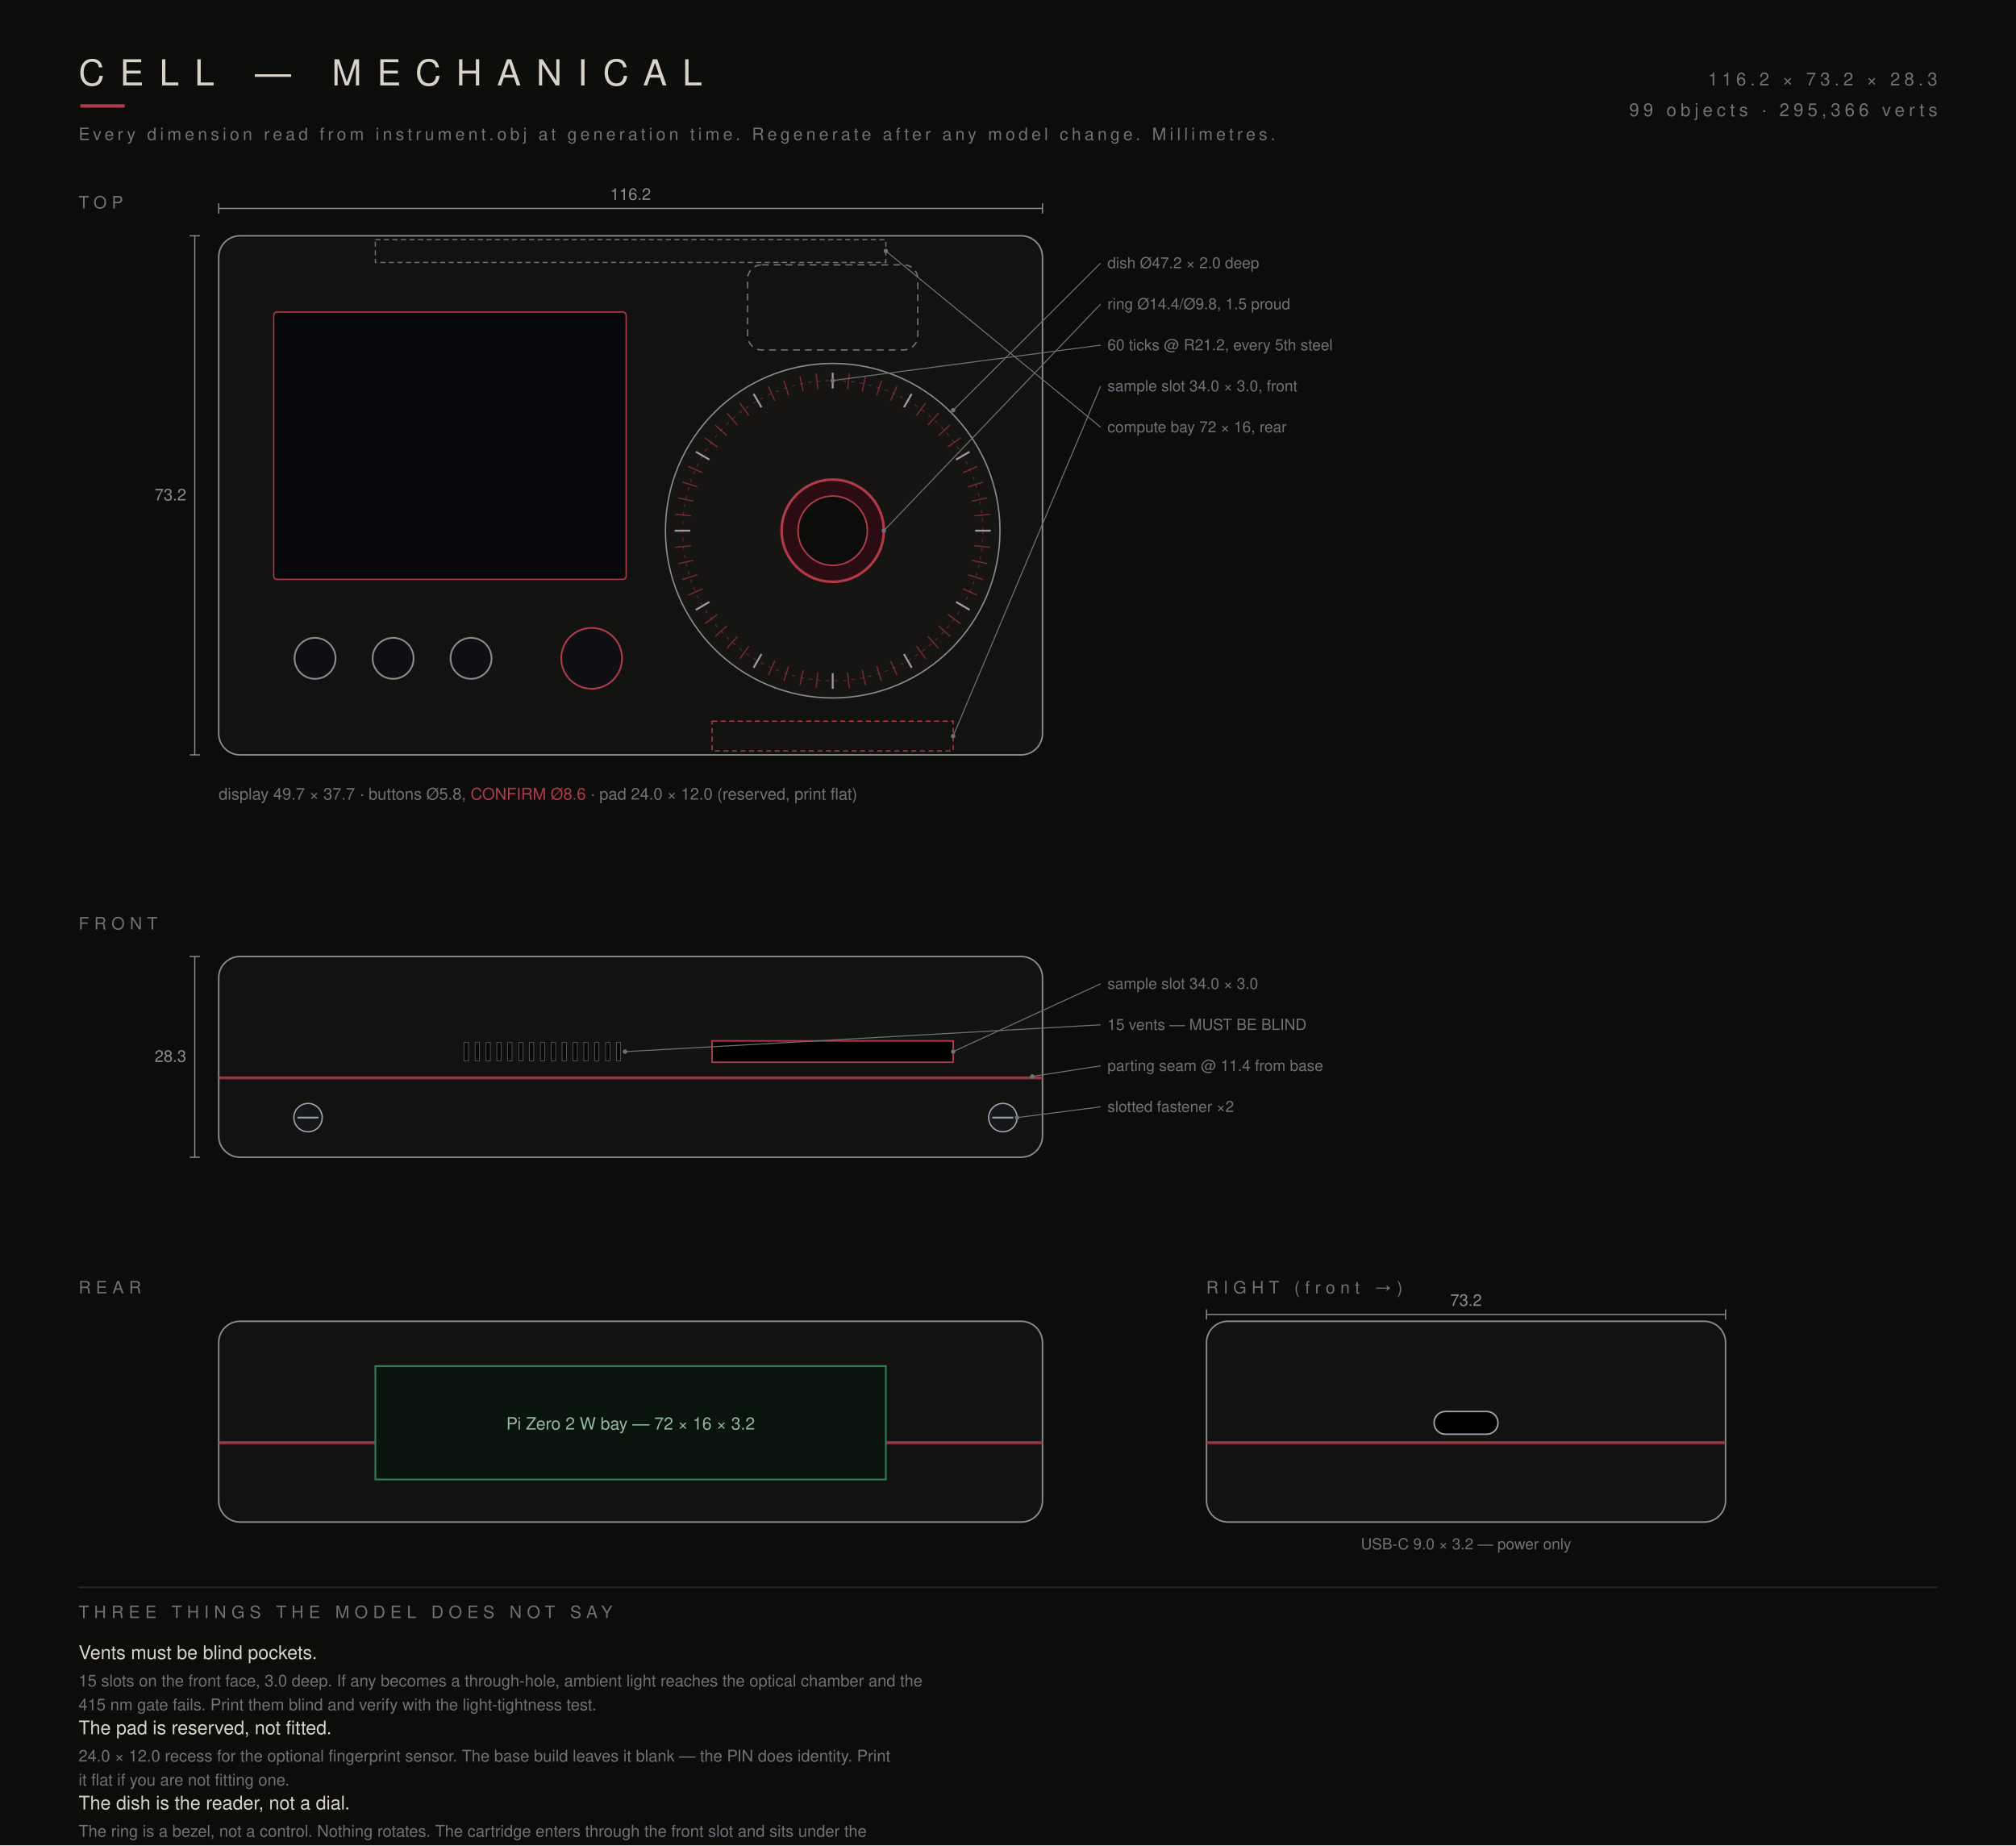
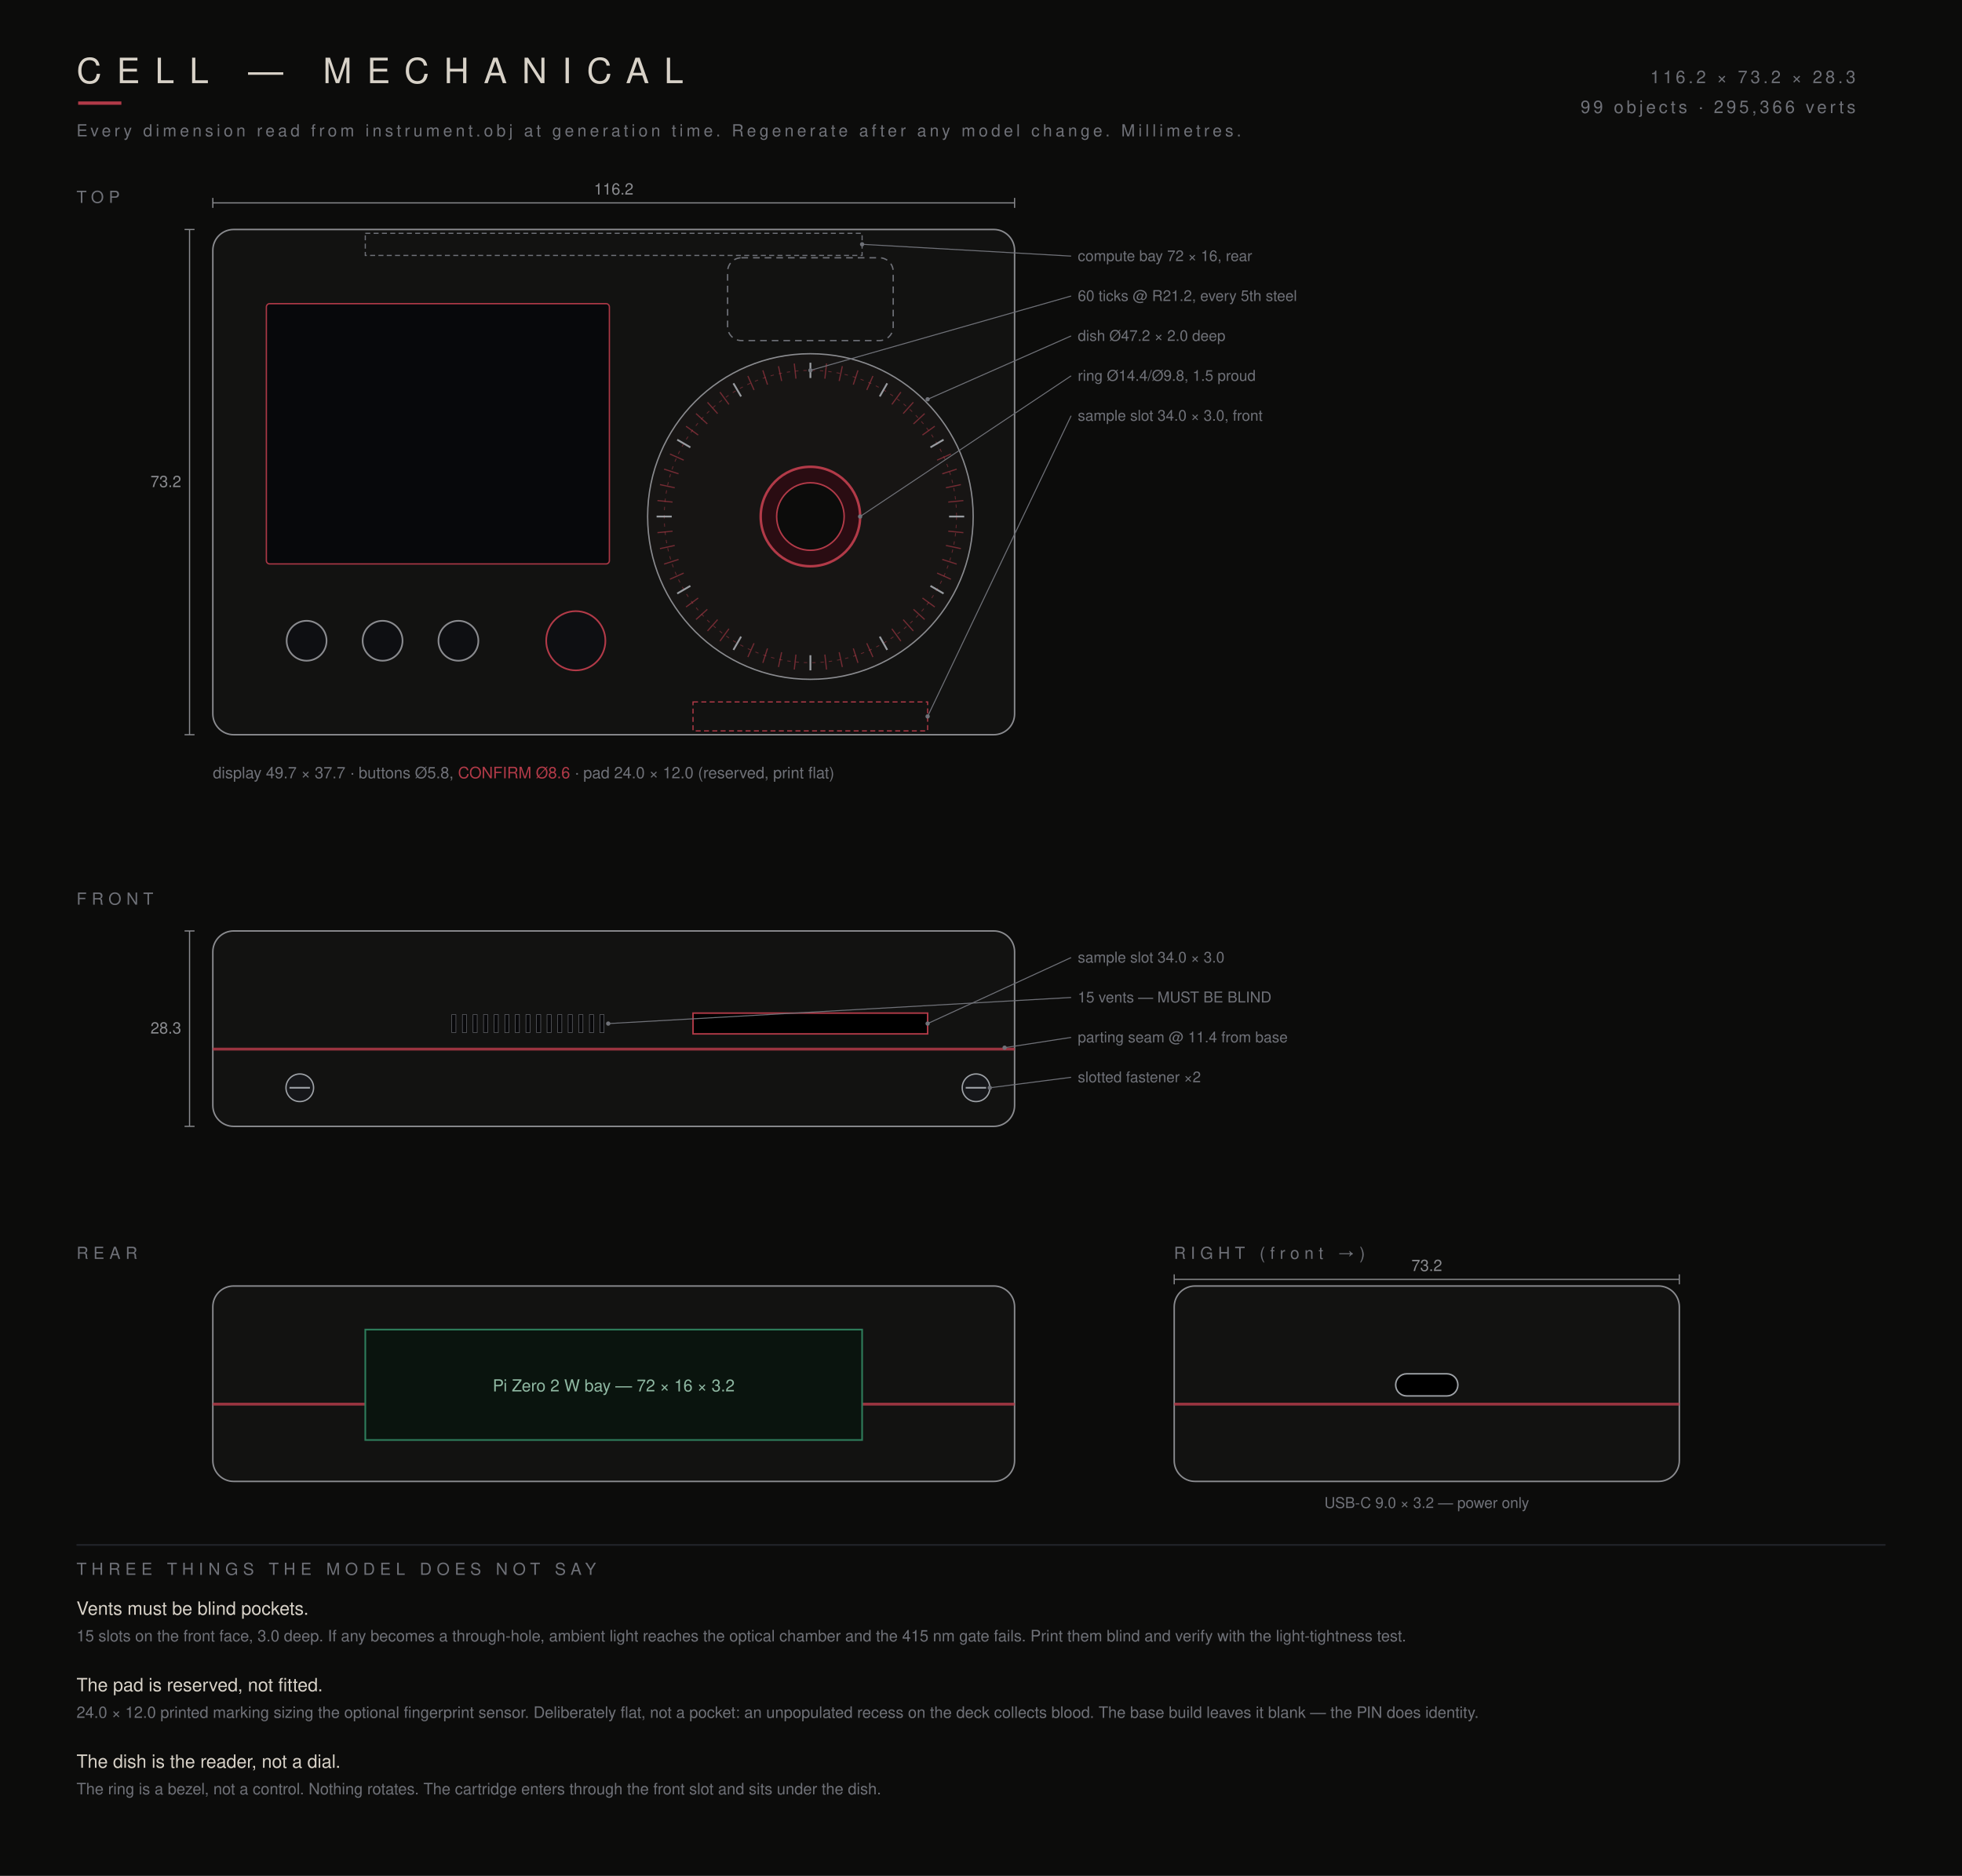
- <svg xmlns="http://www.w3.org/2000/svg" viewBox="0 0 1180 1080" width="1180" height="1080" font-family="Helvetica Neue, Helvetica, Arial, sans-serif">
-   <rect width="1180" height="1080" fill="#0C0C0B" />
+ <svg xmlns="http://www.w3.org/2000/svg" viewBox="0 0 1180 1128" width="1180" height="1128" font-family="Helvetica Neue, Helvetica, Arial, sans-serif">
+   <rect width="1180" height="1128" fill="#0C0C0B" />
  <text x="46" y="50" font-size="21" font-weight="200" letter-spacing="9" fill="#D8D2C8">CELL — MECHANICAL</text>
  <rect x="47" y="61" width="26" height="2" fill="#B23A48" />
  <text x="46" y="82" font-size="10" letter-spacing="2" fill="#6F7178">Every dimension read from instrument.obj at generation time. Regenerate after any model change. Millimetres.</text>
-   <text x="1134" y="50" text-anchor="end" font-size="10.5" letter-spacing="2.4" fill="#6F7178">116.2 × 73.2 × 28.3</text>
-   <text x="1134" y="68" text-anchor="end" font-size="10.5" letter-spacing="2.4" fill="#6F7178">99 objects · 295,366 verts</text>
+   <text x="1116" y="50" text-anchor="end" font-size="10.5" letter-spacing="1.8" fill="#6F7178">116.2 × 73.2 × 28.3</text>
+   <text x="1116" y="68" text-anchor="end" font-size="10.5" letter-spacing="1.8" fill="#6F7178">99 objects · 295,366 verts</text>
  <text x="46" y="122" font-size="10" letter-spacing="3" fill="#6F7178">TOP</text>
  <rect x="128.0" y="138.0" width="482.2" height="303.8" rx="12.5" fill="#121211" stroke="#8A8B8F" stroke-width="0.9" />
  <circle cx="487.4" cy="310.6" r="97.9" fill="#171514" stroke="#8A8B8F" stroke-width="0.8" />
  <circle cx="487.4" cy="310.6" r="87.9" fill="none" stroke="#B23A48" stroke-width="0.5" opacity="0.5" stroke-dasharray="2 3" />
  <line x1="570.8" y1="310.6" x2="579.9" y2="310.6" stroke="#9FA3A8" stroke-width="1.1" opacity="0.95" />
  <line x1="570.3" y1="319.4" x2="579.4" y2="320.3" stroke="#B23A48" stroke-width="0.7" opacity="0.6" />
  <line x1="568.9" y1="328.0" x2="577.9" y2="329.9" stroke="#B23A48" stroke-width="0.7" opacity="0.6" />
  <line x1="566.7" y1="336.4" x2="575.4" y2="339.2" stroke="#B23A48" stroke-width="0.7" opacity="0.6" />
  <line x1="563.6" y1="344.6" x2="571.9" y2="348.3" stroke="#B23A48" stroke-width="0.7" opacity="0.6" />
  <line x1="559.6" y1="352.3" x2="567.5" y2="356.9" stroke="#9FA3A8" stroke-width="1.1" opacity="0.95" />
  <line x1="554.8" y1="359.6" x2="562.2" y2="365.0" stroke="#B23A48" stroke-width="0.7" opacity="0.6" />
  <line x1="549.4" y1="366.4" x2="556.1" y2="372.5" stroke="#B23A48" stroke-width="0.7" opacity="0.6" />
  <line x1="543.2" y1="372.6" x2="549.3" y2="379.4" stroke="#B23A48" stroke-width="0.7" opacity="0.6" />
  <line x1="536.4" y1="378.1" x2="541.8" y2="385.5" stroke="#B23A48" stroke-width="0.7" opacity="0.6" />
  <line x1="529.1" y1="382.8" x2="533.6" y2="390.8" stroke="#9FA3A8" stroke-width="1.1" opacity="0.95" />
  <line x1="521.3" y1="386.8" x2="525.0" y2="395.1" stroke="#B23A48" stroke-width="0.7" opacity="0.6" />
  <line x1="513.2" y1="389.9" x2="516.0" y2="398.6" stroke="#B23A48" stroke-width="0.7" opacity="0.6" />
  <line x1="504.7" y1="392.2" x2="506.6" y2="401.1" stroke="#B23A48" stroke-width="0.7" opacity="0.6" />
  <line x1="496.1" y1="393.6" x2="497.1" y2="402.6" stroke="#B23A48" stroke-width="0.7" opacity="0.6" />
  <line x1="487.4" y1="394.0" x2="487.4" y2="403.1" stroke="#9FA3A8" stroke-width="1.1" opacity="0.95" />
  <line x1="478.7" y1="393.6" x2="477.7" y2="402.6" stroke="#B23A48" stroke-width="0.7" opacity="0.6" />
  <line x1="470.1" y1="392.2" x2="468.2" y2="401.1" stroke="#B23A48" stroke-width="0.7" opacity="0.6" />
  <line x1="461.6" y1="389.9" x2="458.8" y2="398.6" stroke="#B23A48" stroke-width="0.7" opacity="0.6" />
  <line x1="453.5" y1="386.8" x2="449.8" y2="395.1" stroke="#B23A48" stroke-width="0.7" opacity="0.6" />
  <line x1="445.7" y1="382.8" x2="441.1" y2="390.8" stroke="#9FA3A8" stroke-width="1.1" opacity="0.95" />
  <line x1="438.4" y1="378.1" x2="433.0" y2="385.5" stroke="#B23A48" stroke-width="0.7" opacity="0.6" />
  <line x1="431.6" y1="372.6" x2="425.5" y2="379.4" stroke="#B23A48" stroke-width="0.7" opacity="0.6" />
  <line x1="425.4" y1="366.4" x2="418.6" y2="372.5" stroke="#B23A48" stroke-width="0.7" opacity="0.6" />
  <line x1="419.9" y1="359.6" x2="412.6" y2="365.0" stroke="#B23A48" stroke-width="0.7" opacity="0.6" />
  <line x1="415.2" y1="352.3" x2="407.3" y2="356.9" stroke="#9FA3A8" stroke-width="1.1" opacity="0.95" />
  <line x1="411.2" y1="344.6" x2="402.9" y2="348.3" stroke="#B23A48" stroke-width="0.7" opacity="0.6" />
  <line x1="408.1" y1="336.4" x2="399.4" y2="339.2" stroke="#B23A48" stroke-width="0.7" opacity="0.6" />
  <line x1="405.8" y1="328.0" x2="396.9" y2="329.9" stroke="#B23A48" stroke-width="0.7" opacity="0.6" />
  <line x1="404.5" y1="319.4" x2="395.4" y2="320.3" stroke="#B23A48" stroke-width="0.7" opacity="0.6" />
  <line x1="404.0" y1="310.6" x2="394.9" y2="310.6" stroke="#9FA3A8" stroke-width="1.1" opacity="0.95" />
  <line x1="404.5" y1="301.9" x2="395.4" y2="301.0" stroke="#B23A48" stroke-width="0.7" opacity="0.6" />
  <line x1="405.8" y1="293.3" x2="396.9" y2="291.4" stroke="#B23A48" stroke-width="0.7" opacity="0.6" />
  <line x1="408.1" y1="284.9" x2="399.4" y2="282.1" stroke="#B23A48" stroke-width="0.7" opacity="0.6" />
  <line x1="411.2" y1="276.7" x2="402.9" y2="273.0" stroke="#B23A48" stroke-width="0.7" opacity="0.6" />
  <line x1="415.2" y1="269.0" x2="407.3" y2="264.4" stroke="#9FA3A8" stroke-width="1.1" opacity="0.95" />
  <line x1="419.9" y1="261.6" x2="412.6" y2="256.3" stroke="#B23A48" stroke-width="0.7" opacity="0.6" />
  <line x1="425.4" y1="254.9" x2="418.6" y2="248.7" stroke="#B23A48" stroke-width="0.7" opacity="0.6" />
  <line x1="431.6" y1="248.7" x2="425.5" y2="241.9" stroke="#B23A48" stroke-width="0.7" opacity="0.6" />
  <line x1="438.4" y1="243.2" x2="433.0" y2="235.8" stroke="#B23A48" stroke-width="0.7" opacity="0.6" />
  <line x1="445.7" y1="238.4" x2="441.1" y2="230.5" stroke="#9FA3A8" stroke-width="1.1" opacity="0.95" />
  <line x1="453.5" y1="234.5" x2="449.8" y2="226.1" stroke="#B23A48" stroke-width="0.7" opacity="0.6" />
  <line x1="461.6" y1="231.3" x2="458.8" y2="222.7" stroke="#B23A48" stroke-width="0.7" opacity="0.6" />
  <line x1="470.1" y1="229.1" x2="468.2" y2="220.2" stroke="#B23A48" stroke-width="0.7" opacity="0.6" />
  <line x1="478.7" y1="227.7" x2="477.7" y2="218.6" stroke="#B23A48" stroke-width="0.7" opacity="0.6" />
  <line x1="487.4" y1="227.3" x2="487.4" y2="218.1" stroke="#9FA3A8" stroke-width="1.1" opacity="0.95" />
  <line x1="496.1" y1="227.7" x2="497.1" y2="218.6" stroke="#B23A48" stroke-width="0.7" opacity="0.6" />
  <line x1="504.7" y1="229.1" x2="506.6" y2="220.2" stroke="#B23A48" stroke-width="0.7" opacity="0.6" />
  <line x1="513.2" y1="231.3" x2="516.0" y2="222.7" stroke="#B23A48" stroke-width="0.7" opacity="0.6" />
  <line x1="521.3" y1="234.5" x2="525.0" y2="226.1" stroke="#B23A48" stroke-width="0.7" opacity="0.6" />
  <line x1="529.1" y1="238.4" x2="533.6" y2="230.5" stroke="#9FA3A8" stroke-width="1.1" opacity="0.95" />
  <line x1="536.4" y1="243.2" x2="541.8" y2="235.8" stroke="#B23A48" stroke-width="0.7" opacity="0.6" />
  <line x1="543.2" y1="248.7" x2="549.3" y2="241.9" stroke="#B23A48" stroke-width="0.7" opacity="0.6" />
  <line x1="549.4" y1="254.9" x2="556.1" y2="248.7" stroke="#B23A48" stroke-width="0.7" opacity="0.6" />
  <line x1="554.8" y1="261.6" x2="562.2" y2="256.3" stroke="#B23A48" stroke-width="0.7" opacity="0.6" />
  <line x1="559.6" y1="269.0" x2="567.5" y2="264.4" stroke="#9FA3A8" stroke-width="1.1" opacity="0.95" />
  <line x1="563.6" y1="276.7" x2="571.9" y2="273.0" stroke="#B23A48" stroke-width="0.7" opacity="0.6" />
  <line x1="566.7" y1="284.9" x2="575.4" y2="282.1" stroke="#B23A48" stroke-width="0.7" opacity="0.6" />
  <line x1="568.9" y1="293.3" x2="577.9" y2="291.4" stroke="#B23A48" stroke-width="0.7" opacity="0.6" />
  <line x1="570.3" y1="301.9" x2="579.4" y2="301.0" stroke="#B23A48" stroke-width="0.7" opacity="0.6" />
  <circle cx="487.4" cy="310.6" r="29.9" fill="#2A0C12" stroke="#B23A48" stroke-width="1.5" />
  <circle cx="487.4" cy="310.6" r="20.3" fill="#0C0C0B" stroke="#B23A48" stroke-width="0.9" />
  <rect x="160.2" y="182.6" width="206.3" height="156.5" rx="2" fill="#06070A" stroke="#B23A48" stroke-width="0.8" opacity="0.95" />
  <rect x="437.6" y="155.0" width="99.6" height="49.8" rx="8.3" fill="none" stroke="#6F7178" stroke-width="0.8" stroke-dasharray="4 3" />
  <circle cx="184.4" cy="385.3" r="12.0" fill="#0E0F12" stroke="#8A8B8F" stroke-width="1.0" />
  <circle cx="230.1" cy="385.3" r="12.0" fill="#0E0F12" stroke="#8A8B8F" stroke-width="1.0" />
  <circle cx="275.7" cy="385.3" r="12.0" fill="#0E0F12" stroke="#8A8B8F" stroke-width="1.0" />
  <circle cx="346.3" cy="385.3" r="17.8" fill="#0E0F12" stroke="#B23A48" stroke-width="1.0" />
  <rect x="416.8" y="422.1" width="141.1" height="17.4" fill="none" stroke="#B23A48" stroke-width="0.7" stroke-dasharray="3 2" />
  <rect x="219.7" y="140.3" width="298.8" height="13.3" fill="none" stroke="#6F7178" stroke-width="0.7" stroke-dasharray="3 2" />
  <line x1="128.0" y1="122.0" x2="610.2" y2="122.0" stroke="#8A8B8F" stroke-width="0.7" />
  <line x1="128.0" y1="119.0" x2="128.0" y2="125.0" stroke="#8A8B8F" stroke-width="0.7" />
  <line x1="610.2" y1="119.0" x2="610.2" y2="125.0" stroke="#8A8B8F" stroke-width="0.7" />
  <text x="369.1" y="117.0" font-size="9.5" text-anchor="middle" fill="#8A8B8F">116.2</text>
  <line x1="114.0" y1="138.0" x2="114.0" y2="441.8" stroke="#8A8B8F" stroke-width="0.7" />
  <line x1="111.0" y1="138.0" x2="117.0" y2="138.0" stroke="#8A8B8F" stroke-width="0.7" />
  <line x1="111.0" y1="441.8" x2="117.0" y2="441.8" stroke="#8A8B8F" stroke-width="0.7" />
  <text x="109.0" y="292.9" font-size="9.5" text-anchor="end" fill="#8A8B8F">73.2</text>
-   <path d="M557.9,240.1 L644.2,154.0" stroke="#6F7178" stroke-width="0.6" fill="none" />
+   <path d="M518.5,146.9 L644.2,154.0" stroke="#6F7178" stroke-width="0.6" fill="none" />
+   <circle cx="518.5" cy="146.9" r="1.3" fill="#6F7178" />
+   <text x="648.2" y="157.0" font-size="9" text-anchor="start" fill="#6F7178">compute bay 72 × 16, rear</text>
+   <path d="M487.4,222.7 L644.2,178.0" stroke="#6F7178" stroke-width="0.6" fill="none" />
+   <circle cx="487.4" cy="222.7" r="1.3" fill="#6F7178" />
+   <text x="648.2" y="181.0" font-size="9" text-anchor="start" fill="#6F7178">60 ticks @ R21.2, every 5th steel</text>
+   <path d="M557.9,240.1 L644.2,202.0" stroke="#6F7178" stroke-width="0.6" fill="none" />
  <circle cx="557.9" cy="240.1" r="1.3" fill="#6F7178" />
-   <text x="648.2" y="157.0" font-size="9" text-anchor="start" fill="#6F7178">dish Ø47.2 × 2.0 deep</text>
-   <path d="M517.3,310.6 L644.2,178.0" stroke="#6F7178" stroke-width="0.6" fill="none" />
+   <text x="648.2" y="205.0" font-size="9" text-anchor="start" fill="#6F7178">dish Ø47.2 × 2.0 deep</text>
+   <path d="M517.3,310.6 L644.2,226.0" stroke="#6F7178" stroke-width="0.6" fill="none" />
  <circle cx="517.3" cy="310.6" r="1.3" fill="#6F7178" />
-   <text x="648.2" y="181.0" font-size="9" text-anchor="start" fill="#6F7178">ring Ø14.4/Ø9.8, 1.5 proud</text>
-   <path d="M487.4,222.7 L644.2,202.0" stroke="#6F7178" stroke-width="0.6" fill="none" />
-   <circle cx="487.4" cy="222.7" r="1.3" fill="#6F7178" />
-   <text x="648.2" y="205.0" font-size="9" text-anchor="start" fill="#6F7178">60 ticks @ R21.2, every 5th steel</text>
-   <path d="M557.9,430.8 L644.2,226.0" stroke="#6F7178" stroke-width="0.6" fill="none" />
+   <text x="648.2" y="229.0" font-size="9" text-anchor="start" fill="#6F7178">ring Ø14.4/Ø9.8, 1.5 proud</text>
+   <path d="M557.9,430.8 L644.2,250.0" stroke="#6F7178" stroke-width="0.6" fill="none" />
  <circle cx="557.9" cy="430.8" r="1.3" fill="#6F7178" />
-   <text x="648.2" y="229.0" font-size="9" text-anchor="start" fill="#6F7178">sample slot 34.0 × 3.0, front</text>
-   <path d="M518.5,146.9 L644.2,250.0" stroke="#6F7178" stroke-width="0.6" fill="none" />
-   <circle cx="518.5" cy="146.9" r="1.3" fill="#6F7178" />
-   <text x="648.2" y="253.0" font-size="9" text-anchor="start" fill="#6F7178">compute bay 72 × 16, rear</text>
+   <text x="648.2" y="253.0" font-size="9" text-anchor="start" fill="#6F7178">sample slot 34.0 × 3.0, front</text>
  <text x="128.0" y="468" font-size="9.5" fill="#6F7178">display 49.7 × 37.7  ·  buttons Ø5.8, <tspan fill="#B23A48">CONFIRM Ø8.6</tspan>  ·  pad 24.0 × 12.0 <tspan fill="#6F7178">(reserved, print flat)</tspan>
  </text>
  <text x="46" y="544" font-size="10" letter-spacing="3" fill="#6F7178">FRONT</text>
  <rect x="128.0" y="559.8" width="482.2" height="117.5" rx="12.5" fill="#121211" stroke="#8A8B8F" stroke-width="0.9" />
  <rect x="128.0" y="630.0" width="482.2" height="1.7" fill="#B23A48" opacity="0.85" />
  <rect x="416.8" y="609.2" width="141.1" height="12.5" fill="#000" stroke="#B23A48" stroke-width="0.9" />
  <rect x="271.7" y="610.1" width="2.5" height="10.8" fill="#08080A" stroke="#6F7178" stroke-width="0.3" />
  <rect x="278.1" y="610.1" width="2.5" height="10.8" fill="#08080A" stroke="#6F7178" stroke-width="0.3" />
  <rect x="284.5" y="610.1" width="2.5" height="10.8" fill="#08080A" stroke="#6F7178" stroke-width="0.3" />
  <rect x="290.8" y="610.1" width="2.5" height="10.8" fill="#08080A" stroke="#6F7178" stroke-width="0.3" />
  <rect x="297.2" y="610.1" width="2.5" height="10.8" fill="#08080A" stroke="#6F7178" stroke-width="0.3" />
  <rect x="303.6" y="610.1" width="2.5" height="10.8" fill="#08080A" stroke="#6F7178" stroke-width="0.3" />
  <rect x="309.9" y="610.1" width="2.5" height="10.8" fill="#08080A" stroke="#6F7178" stroke-width="0.3" />
  <rect x="316.3" y="610.1" width="2.5" height="10.8" fill="#08080A" stroke="#6F7178" stroke-width="0.3" />
  <rect x="322.7" y="610.1" width="2.5" height="10.8" fill="#08080A" stroke="#6F7178" stroke-width="0.3" />
  <rect x="329.0" y="610.1" width="2.5" height="10.8" fill="#08080A" stroke="#6F7178" stroke-width="0.3" />
  <rect x="335.4" y="610.1" width="2.5" height="10.8" fill="#08080A" stroke="#6F7178" stroke-width="0.3" />
  <rect x="341.7" y="610.1" width="2.5" height="10.8" fill="#08080A" stroke="#6F7178" stroke-width="0.3" />
  <rect x="348.1" y="610.1" width="2.5" height="10.8" fill="#08080A" stroke="#6F7178" stroke-width="0.3" />
  <rect x="354.5" y="610.1" width="2.5" height="10.8" fill="#08080A" stroke="#6F7178" stroke-width="0.3" />
  <rect x="360.8" y="610.1" width="2.5" height="10.8" fill="#08080A" stroke="#6F7178" stroke-width="0.3" />
  <circle cx="180.3" cy="654.1" r="8.3" fill="#16171A" stroke="#9FA3A8" stroke-width="0.8" />
  <line x1="174.1" y1="654.1" x2="186.4" y2="654.1" stroke="#9FA3A8" stroke-width="1.0" />
  <circle cx="587.0" cy="654.1" r="8.3" fill="#16171A" stroke="#9FA3A8" stroke-width="0.8" />
  <line x1="580.8" y1="654.1" x2="593.1" y2="654.1" stroke="#9FA3A8" stroke-width="1.0" />
  <line x1="114.0" y1="559.8" x2="114.0" y2="677.3" stroke="#8A8B8F" stroke-width="0.7" />
  <line x1="111.0" y1="559.8" x2="117.0" y2="559.8" stroke="#8A8B8F" stroke-width="0.7" />
  <line x1="111.0" y1="677.3" x2="117.0" y2="677.3" stroke="#8A8B8F" stroke-width="0.7" />
  <text x="109.0" y="621.5" font-size="9.5" text-anchor="end" fill="#8A8B8F">28.3</text>
  <path d="M557.9,615.5 L644.2,575.8" stroke="#6F7178" stroke-width="0.6" fill="none" />
  <circle cx="557.9" cy="615.5" r="1.3" fill="#6F7178" />
  <text x="648.2" y="578.8" font-size="9" text-anchor="start" fill="#6F7178">sample slot 34.0 × 3.0</text>
  <path d="M365.8,615.5 L644.2,599.8" stroke="#6F7178" stroke-width="0.6" fill="none" />
  <circle cx="365.8" cy="615.5" r="1.3" fill="#6F7178" />
  <text x="648.2" y="602.8" font-size="9" text-anchor="start" fill="#6F7178">15 vents — MUST BE BLIND</text>
  <path d="M604.2,630.0 L644.2,623.8" stroke="#6F7178" stroke-width="0.6" fill="none" />
  <circle cx="604.2" cy="630.0" r="1.3" fill="#6F7178" />
  <text x="648.2" y="626.8" font-size="9" text-anchor="start" fill="#6F7178">parting seam @ 11.4 from base</text>
  <path d="M595.3,654.1 L644.2,647.8" stroke="#6F7178" stroke-width="0.6" fill="none" />
  <circle cx="595.3" cy="654.1" r="1.3" fill="#6F7178" />
  <text x="648.2" y="650.8" font-size="9" text-anchor="start" fill="#6F7178">slotted fastener ×2</text>
  <text x="46" y="757" font-size="10" letter-spacing="3" fill="#6F7178">REAR</text>
  <rect x="128.0" y="773.3" width="482.2" height="117.5" rx="12.5" fill="#121211" stroke="#8A8B8F" stroke-width="0.9" />
  <rect x="128.0" y="843.5" width="482.2" height="1.7" fill="#B23A48" opacity="0.85" />
  <rect x="219.7" y="799.5" width="298.8" height="66.4" fill="#0A140E" stroke="#2E7D5B" stroke-width="1.0" />
  <text x="369.1" y="836.7" font-size="10" text-anchor="middle" fill="#8FB8A2">Pi Zero 2 W bay — 72 × 16 × 3.2</text>
  <text x="706" y="757" font-size="10" letter-spacing="3" fill="#6F7178">RIGHT   (front →)</text>
  <rect x="706.2" y="773.3" width="303.8" height="117.5" rx="12.5" fill="#121211" stroke="#8A8B8F" stroke-width="0.9" />
  <rect x="706.2" y="843.5" width="303.8" height="1.7" fill="#B23A48" opacity="0.85" />
  <rect x="839.4" y="826.1" width="37.4" height="13.3" rx="6.6" fill="#000" stroke="#9FA3A8" stroke-width="0.9" />
  <text x="858.1" y="906.8" font-size="9" text-anchor="middle" fill="#6F7178">USB-C 9.0 × 3.2 — power only</text>
  <line x1="706.2" y1="769.3" x2="1010.0" y2="769.3" stroke="#8A8B8F" stroke-width="0.7" />
  <line x1="706.2" y1="766.3" x2="706.2" y2="772.3" stroke="#8A8B8F" stroke-width="0.7" />
  <line x1="1010.0" y1="766.3" x2="1010.0" y2="772.3" stroke="#8A8B8F" stroke-width="0.7" />
  <text x="858.1" y="764.3" font-size="9.5" text-anchor="middle" fill="#8A8B8F">73.2</text>
  <line x1="46" y1="929" x2="1134" y2="929" stroke="#22242A" stroke-width="1" />
  <text x="46" y="947" font-size="10" letter-spacing="3" fill="#6F7178">THREE THINGS THE MODEL DOES NOT SAY</text>
  <text x="46" y="971" font-size="11" fill="#D8D2C8">Vents must be blind pockets.</text>
-   <text x="46" y="987" font-size="9.5" fill="#6F7178">15 slots on the front face, 3.0 deep. If any becomes a through-hole, ambient light reaches the optical chamber and the</text>
-   <text x="46" y="1001" font-size="9.5" fill="#6F7178">415 nm gate fails. Print them blind and verify with the light-tightness test.</text>
-   <text x="46" y="1015" font-size="11" fill="#D8D2C8">The pad is reserved, not fitted.</text>
-   <text x="46" y="1031" font-size="9.5" fill="#6F7178">24.0 × 12.0 recess for the optional fingerprint sensor. The base build leaves it blank — the PIN does identity. Print</text>
-   <text x="46" y="1045" font-size="9.5" fill="#6F7178">it flat if you are not fitting one.</text>
-   <text x="46" y="1059" font-size="11" fill="#D8D2C8">The dish is the reader, not a dial.</text>
-   <text x="46" y="1075" font-size="9.5" fill="#6F7178">The ring is a bezel, not a control. Nothing rotates. The cartridge enters through the front slot and sits under the</text>
-   <text x="46" y="1089" font-size="9.5" fill="#6F7178">dish.</text>
+   <text x="46" y="987" font-size="9.5" fill="#6F7178">15 slots on the front face, 3.0 deep. If any becomes a through-hole, ambient light reaches the optical chamber and the 415 nm gate fails. Print them blind and verify with the light-tightness test.</text>
+   <text x="46" y="1017" font-size="11" fill="#D8D2C8">The pad is reserved, not fitted.</text>
+   <text x="46" y="1033" font-size="9.5" fill="#6F7178">24.0 × 12.0 printed marking sizing the optional fingerprint sensor. Deliberately flat, not a pocket: an unpopulated recess on the deck collects blood. The base build leaves it blank — the PIN does identity.</text>
+   <text x="46" y="1063" font-size="11" fill="#D8D2C8">The dish is the reader, not a dial.</text>
+   <text x="46" y="1079" font-size="9.5" fill="#6F7178">The ring is a bezel, not a control. Nothing rotates. The cartridge enters through the front slot and sits under the dish.</text>
</svg>
